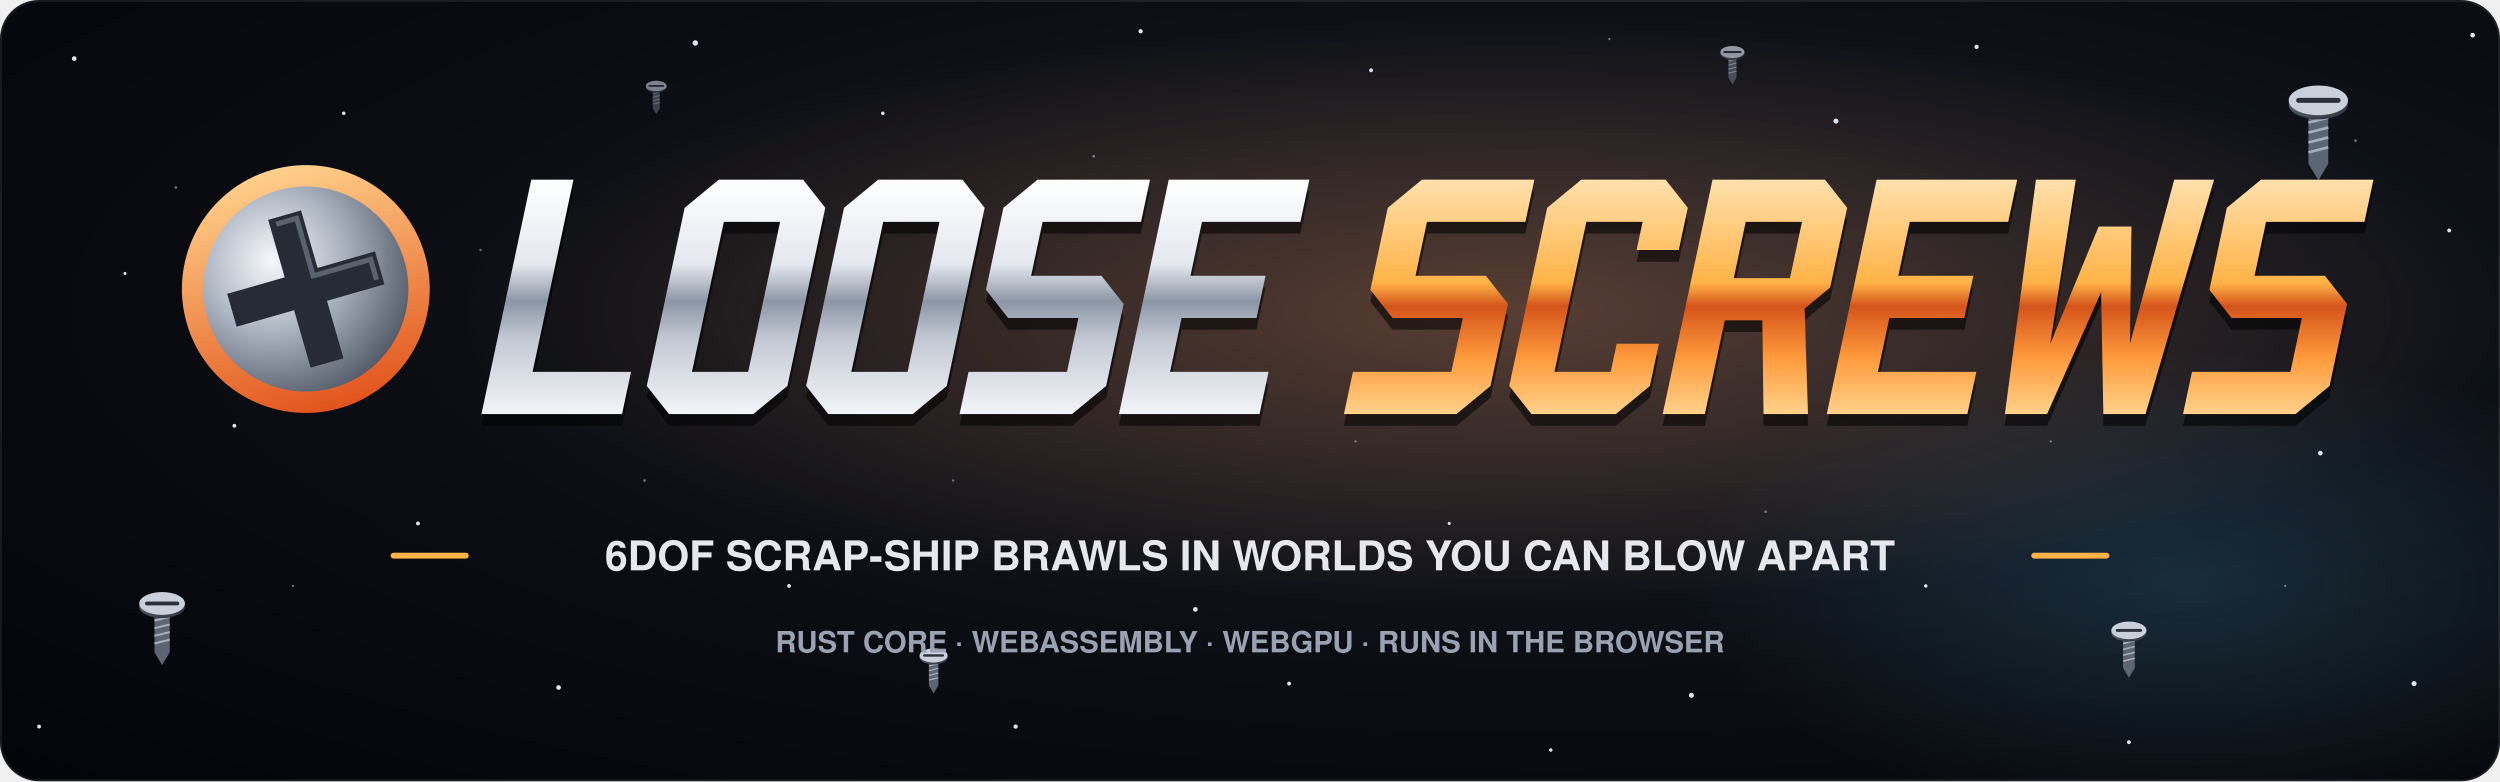
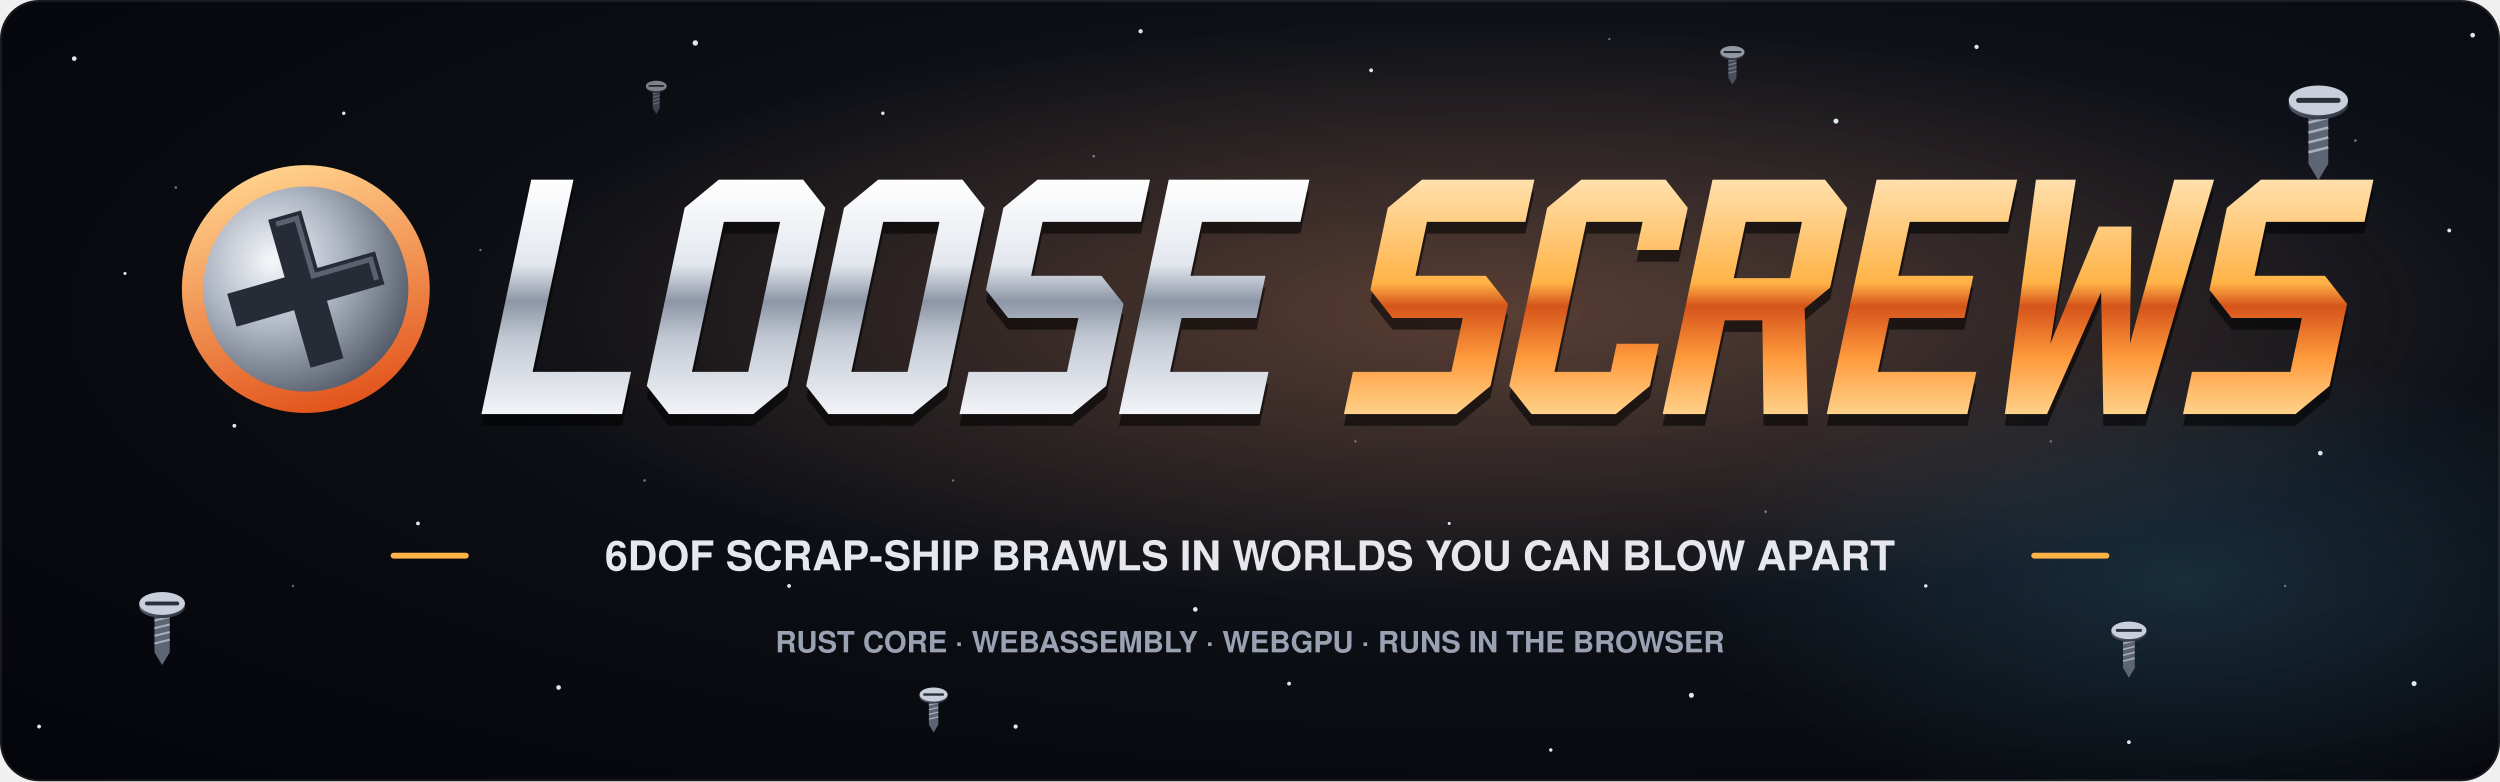
<svg xmlns="http://www.w3.org/2000/svg" xmlns:xlink="http://www.w3.org/1999/xlink" viewBox="0 0 1280 400" width="1280" height="400" role="img" aria-labelledby="t d">
  <style>
    .drift { animation: drift 11s ease-in-out infinite alternate; }
    .drift.b { animation-duration: 14s; animation-delay: -5s; }
    .drift.c { animation-duration: 9s; animation-delay: -2s; animation-direction: alternate-reverse; }
    .spin { transform-box: fill-box; transform-origin: center; animation: spin 26s linear infinite; }
    .spin.r { animation-direction: reverse; animation-duration: 34s; }
    .twinkle { animation: twinkle 3.2s ease-in-out infinite; }
    .twinkle.b { animation-delay: -1.1s; animation-duration: 4.1s; }
    .twinkle.c { animation-delay: -2.3s; animation-duration: 2.7s; }
    .glint { animation: glint 7s ease-in-out 1s infinite; }
    .loose { transform-box: fill-box; transform-origin: center; transform: rotate(-16deg); animation: loose 7s ease-in-out 1.5s infinite; }
    .bolt { transform: translateX(-400px); animation: bolt 6.5s linear infinite; }
    .bolt.b { animation-delay: 3.4s; animation-duration: 8s; }
    .glow { animation: glow 6s ease-in-out infinite alternate; }
    @keyframes drift { from { transform: translate(-14px, 8px); } to { transform: translate(16px, -10px); } }
    @keyframes spin { to { transform: rotate(360deg); } }
    @keyframes twinkle { 0%, 100% { opacity: 0.25; } 50% { opacity: 1; } }
    @keyframes glint { 0% { transform: translateX(-260px); } 28%, 100% { transform: translateX(1220px); } }
    @keyframes loose {
      0%, 70%, 100% { transform: rotate(-16deg); }
      76% { transform: rotate(-38deg) translateY(-2px); }
      82% { transform: rotate(-8deg); }
      88% { transform: rotate(-22deg); }
      94% { transform: rotate(-14deg); }
    }
    @keyframes bolt { 0% { transform: translateX(-400px); } 22%, 100% { transform: translateX(1700px); } }
    @keyframes glow { from { opacity: 0.55; } to { opacity: 1; } }
    @media (prefers-reduced-motion: reduce) {
      .drift, .spin, .twinkle, .glint, .loose, .bolt, .glow { animation: none; }
    }
  </style>
  <defs>
    <radialGradient id="bg" cx="62%" cy="40%" r="85%">
      <stop offset="0" stop-color="#182030" />
      <stop offset="0.55" stop-color="#0b0d12" />
      <stop offset="1" stop-color="#04050a" />
    </radialGradient>
    <radialGradient id="ember-glow" cx="50%" cy="50%" r="50%">
      <stop offset="0" stop-color="#ff8c3c" stop-opacity="0.28" />
      <stop offset="1" stop-color="#ff8c3c" stop-opacity="0" />
    </radialGradient>
    <radialGradient id="energy-glow" cx="50%" cy="50%" r="50%">
      <stop offset="0" stop-color="#58c7ff" stop-opacity="0.16" />
      <stop offset="1" stop-color="#58c7ff" stop-opacity="0" />
    </radialGradient>
    <linearGradient id="steel" gradientUnits="userSpaceOnUse" x1="0" y1="0" x2="0" y2="100">
      <stop offset="0" stop-color="#ffffff" />
      <stop offset="0.36" stop-color="#e3e7ee" />
      <stop offset="0.52" stop-color="#8d96a6" />
      <stop offset="0.68" stop-color="#c3c9d4" />
      <stop offset="1" stop-color="#f2f4f8" />
    </linearGradient>
    <linearGradient id="ember" gradientUnits="userSpaceOnUse" x1="0" y1="0" x2="0" y2="100">
      <stop offset="0" stop-color="#ffe0ad" />
      <stop offset="0.44" stop-color="#ffb347" />
      <stop offset="0.54" stop-color="#d5541b" />
      <stop offset="0.76" stop-color="#ff9a3c" />
      <stop offset="1" stop-color="#ffd28a" />
    </linearGradient>
    <linearGradient id="band" x1="0" y1="0" x2="1" y2="0">
      <stop offset="0" stop-color="#fff" stop-opacity="0" />
      <stop offset="0.5" stop-color="#fff" stop-opacity="0.9" />
      <stop offset="1" stop-color="#fff" stop-opacity="0" />
    </linearGradient>
    <linearGradient id="bolt-energy" x1="0" y1="0" x2="1" y2="0">
      <stop offset="0" stop-color="#58c7ff" stop-opacity="0" />
      <stop offset="0.85" stop-color="#58c7ff" stop-opacity="0.9" />
      <stop offset="1" stop-color="#e8f8ff" />
    </linearGradient>
    <linearGradient id="bolt-boost" x1="0" y1="0" x2="1" y2="0">
      <stop offset="0" stop-color="#ffd54a" stop-opacity="0" />
      <stop offset="0.85" stop-color="#ffb347" stop-opacity="0.9" />
      <stop offset="1" stop-color="#fff4cc" />
    </linearGradient>
    <radialGradient id="screw-face" cx="38%" cy="32%" r="75%">
      <stop offset="0" stop-color="#f6f8fb" />
      <stop offset="0.45" stop-color="#aeb6c3" />
      <stop offset="1" stop-color="#4c5361" />
    </radialGradient>
    <linearGradient id="screw-rim" x1="0" y1="0" x2="0" y2="1">
      <stop offset="0" stop-color="#ffd08a" />
      <stop offset="1" stop-color="#e2541c" />
    </linearGradient>
    <radialGradient id="screw-dim" cx="38%" cy="32%" r="75%">
      <stop offset="0" stop-color="#8f98a8" />
      <stop offset="1" stop-color="#2b303b" />
    </radialGradient>
    <symbol id="screw" viewBox="0 0 64 64">
      <circle cx="32" cy="32" r="29" fill="url(#screw-rim)" />
      <circle cx="32" cy="32" r="24" fill="url(#screw-face)" />
      <path d="M28 14h8v14h14v8H36v14h-8V36H14v-8h14z" fill="#262b35" />
      <path d="M29.5 15.5h5v14h14v5" fill="none" stroke="#7d8696" stroke-width="1.2" opacity="0.6" />
    </symbol>
    <symbol id="drifter" viewBox="0 0 40 64">
      <path d="M14 22h12v30l-6 10-6-10z" fill="#5d6574" />
      <path d="M14 27l12-3M14 33l12-3M14 39l12-3M14 45l12-3" stroke="#a7afbd" stroke-width="1.6" />
      <ellipse cx="20" cy="16" rx="18" ry="9" fill="url(#screw-dim)" />
      <ellipse cx="20" cy="13.5" rx="18" ry="9" fill="#c9d0db" />
      <path d="M8 13.5h24" stroke="#2b303b" stroke-width="3" stroke-linecap="round" />
    </symbol>
    <path id="gL" d="M0 0H18V82H60V100H0Z" />
    <path id="gO" d="M12 0H48L60 12V88L48 100H12L0 88V12ZM18 18V82H42V18Z" />
    <path id="gS" d="M12 0H60V18H18V41H48L60 53V88L48 100H0V82H42V59H12L0 47V12Z" />
    <path id="gE" d="M0 0H60V18H18V41H50V59H18V82H60V100H0Z" />
    <path id="gC" d="M12 0H48L60 12V30H42V18H18V82H42V70H60V88L48 100H12L0 88V12Z" />
    <path id="gR" d="M0 0H48L60 12V46L51 55L62 100H43L34 60H18V100H0ZM18 18V42H42V18Z" />
    <path id="gW" d="M0 0H17L21 70L31 20H45L55 70L59 0H76L68 100H50L38 48L26 100H8Z" />
    <g id="loose-word">
      <use href="#gL" xlink:href="#gL" />
      <use href="#gO" xlink:href="#gO" x="68" />
      <use href="#gO" xlink:href="#gO" x="136" />
      <use href="#gS" xlink:href="#gS" x="204" />
      <use href="#gE" xlink:href="#gE" x="272" />
    </g>
    <g id="screws-word">
      <use href="#gS" xlink:href="#gS" />
      <use href="#gC" xlink:href="#gC" x="68" />
      <use href="#gR" xlink:href="#gR" x="136" />
      <use href="#gE" xlink:href="#gE" x="206" />
      <use href="#gW" xlink:href="#gW" x="274" />
      <use href="#gS" xlink:href="#gS" x="358" />
    </g>
    <mask id="word-mask" maskUnits="userSpaceOnUse" x="0" y="0" width="1280" height="400">
      <g transform="translate(272 92) scale(1.2) skewX(-12)" fill="#fff">
        <use href="#loose-word" xlink:href="#loose-word" />
        <use href="#screws-word" xlink:href="#screws-word" x="368" />
      </g>
    </mask>
    <clipPath id="card">
      <rect width="1280" height="400" rx="20" />
    </clipPath>
  </defs>
  <g clip-path="url(#card)">
    <rect width="1280" height="400" fill="url(#bg)" />
    <ellipse class="glow" cx="760" cy="160" rx="520" ry="150" fill="url(#ember-glow)" />
    <ellipse cx="1120" cy="300" rx="260" ry="120" fill="url(#energy-glow)" />
    <g fill="#dfe6f2">
      <g class="twinkle">
        <circle cx="38" cy="30" r="1.2" />
        <circle cx="214" cy="268" r="1" />
        <circle cx="356" cy="22" r="1.4" />
        <circle cx="520" cy="372" r="1.1" />
        <circle cx="702" cy="36" r="1" />
        <circle cx="866" cy="356" r="1.3" />
        <circle cx="1012" cy="24" r="1.1" />
        <circle cx="1188" cy="232" r="1.2" />
        <circle cx="1254" cy="118" r="1" />
      </g>
      <g class="twinkle b">
        <circle cx="120" cy="218" r="1" />
        <circle cx="286" cy="352" r="1.2" />
        <circle cx="452" cy="58" r="0.9" />
        <circle cx="612" cy="312" r="1.2" />
        <circle cx="794" cy="384" r="0.9" />
        <circle cx="940" cy="62" r="1.3" />
        <circle cx="1090" cy="380" r="1" />
        <circle cx="1236" cy="350" r="1.3" />
        <circle cx="20" cy="372" r="1" />
      </g>
      <g class="twinkle c">
        <circle cx="176" cy="58" r="0.9" />
        <circle cx="404" cy="300" r="1" />
        <circle cx="584" cy="16" r="1.1" />
        <circle cx="742" cy="268" r="0.8" />
        <circle cx="986" cy="300" r="0.9" />
        <circle cx="1140" cy="148" r="1" />
        <circle cx="1266" cy="18" r="1.2" />
        <circle cx="64" cy="140" r="0.8" />
        <circle cx="660" cy="350" r="1" />
      </g>
      <g opacity="0.45">
        <circle cx="90" cy="96" r="0.7" />
        <circle cx="246" cy="128" r="0.6" />
        <circle cx="330" cy="246" r="0.7" />
        <circle cx="488" cy="246" r="0.6" />
        <circle cx="560" cy="80" r="0.7" />
        <circle cx="824" cy="20" r="0.6" />
        <circle cx="904" cy="262" r="0.7" />
        <circle cx="1050" cy="226" r="0.6" />
        <circle cx="1206" cy="72" r="0.7" />
        <circle cx="1170" cy="300" r="0.6" />
        <circle cx="150" cy="300" r="0.6" />
        <circle cx="694" cy="226" r="0.6" />
      </g>
    </g>
    <g class="drift">
      <g transform="translate(1170 40)">
        <g class="spin">
          <use href="#drifter" xlink:href="#drifter" width="34" height="54" />
        </g>
      </g>
    </g>
    <g class="drift b">
      <g transform="translate(70 300)">
        <g class="spin r">
          <use href="#drifter" xlink:href="#drifter" width="26" height="42" />
        </g>
      </g>
    </g>
    <g class="drift c">
      <g transform="translate(1080 316)">
        <g class="spin">
          <use href="#drifter" xlink:href="#drifter" width="20" height="32" />
        </g>
      </g>
    </g>
    <g class="drift c">
-       <g transform="translate(470 330)">
+       <g transform="translate(470 350)">
        <g class="spin r">
          <use href="#drifter" xlink:href="#drifter" width="16" height="26" />
        </g>
      </g>
    </g>
    <g class="drift b" opacity="0.7">
      <g transform="translate(880 22)">
        <g class="spin">
          <use href="#drifter" xlink:href="#drifter" width="14" height="22" />
        </g>
      </g>
    </g>
    <g class="drift" opacity="0.6">
      <g transform="translate(330 40)">
        <g class="spin r">
          <use href="#drifter" xlink:href="#drifter" width="12" height="19" />
        </g>
      </g>
    </g>
    <g class="bolt">
      <rect x="0" y="342" width="150" height="3" rx="1.5" fill="url(#bolt-energy)" />
      <circle cx="150" cy="343.5" r="4" fill="#bfeaff" opacity="0.8" />
    </g>
    <g class="bolt b">
      <rect x="0" y="66" width="190" height="2.4" rx="1.2" fill="url(#bolt-boost)" />
    </g>
    <g transform="translate(70 100)">
      <g class="loose">
        <use href="#screw" xlink:href="#screw" width="140" height="140" />
      </g>
    </g>
    <g transform="translate(272 98) scale(1.2) skewX(-12)" fill="#000" opacity="0.55">
      <use href="#loose-word" xlink:href="#loose-word" />
      <use href="#screws-word" xlink:href="#screws-word" x="368" />
    </g>
    <g transform="translate(272 92) scale(1.2) skewX(-12)">
      <use href="#loose-word" xlink:href="#loose-word" fill="url(#steel)" />
      <use href="#screws-word" xlink:href="#screws-word" x="368" fill="url(#ember)" />
    </g>
    <g mask="url(#word-mask)">
      <g class="glint">
        <rect x="0" y="80" width="110" height="150" fill="url(#band)" transform="skewX(-20)" />
      </g>
    </g>
    <g font-family="'Segoe UI', 'Helvetica Neue', Helvetica, Arial, sans-serif" text-anchor="middle">
      <rect x="200" y="283" width="40" height="3" rx="1.5" fill="#ffb347" />
      <rect x="1040" y="283" width="40" height="3" rx="1.5" fill="#ffb347" />
      <text x="640" y="292" font-size="21" font-weight="700" fill="#e6e8ee" textLength="760" lengthAdjust="spacingAndGlyphs">6DOF SCRAP-SHIP BRAWLS IN WORLDS YOU CAN BLOW APART</text>
      <text x="640" y="334" font-size="15" font-weight="600" fill="#9aa1b2" textLength="560" lengthAdjust="spacingAndGlyphs">RUST CORE · WEBASSEMBLY · WEBGPU · RUNS IN THE BROWSER</text>
    </g>
  </g>
  <rect x="0.5" y="0.5" width="1279" height="399" rx="19.5" fill="none" stroke="#ffffff" stroke-opacity="0.08" />
</svg>
